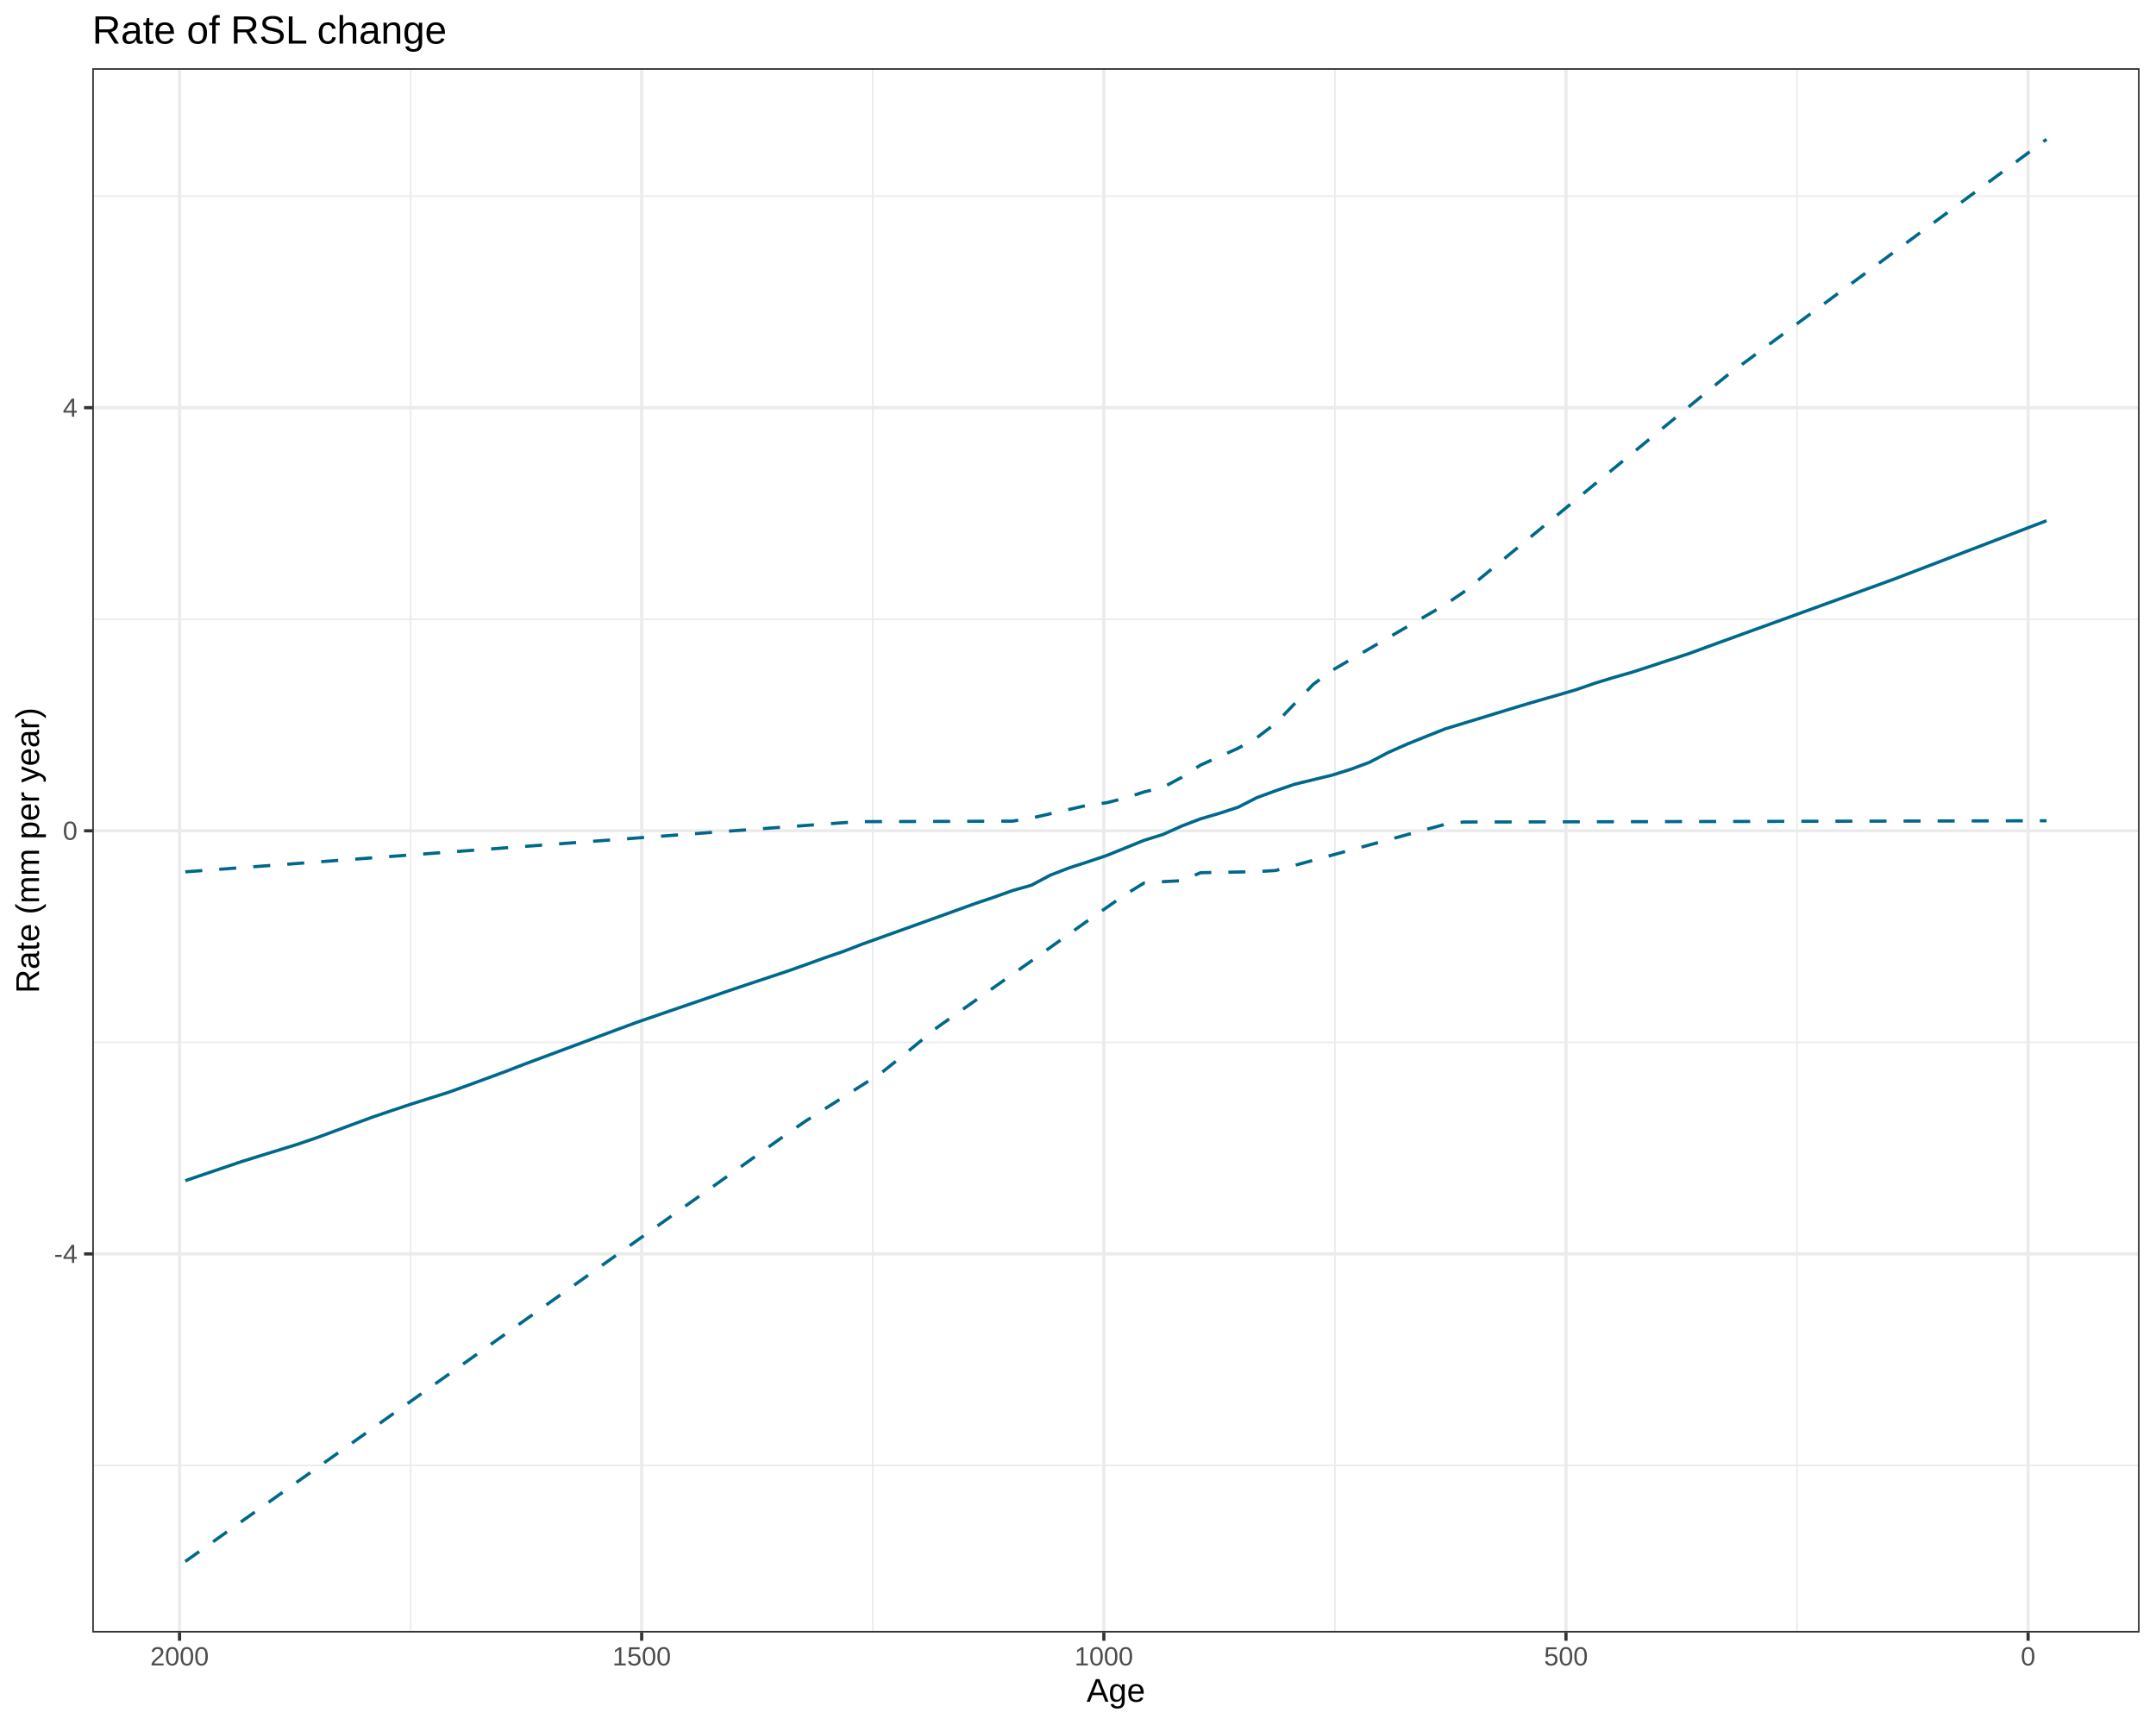
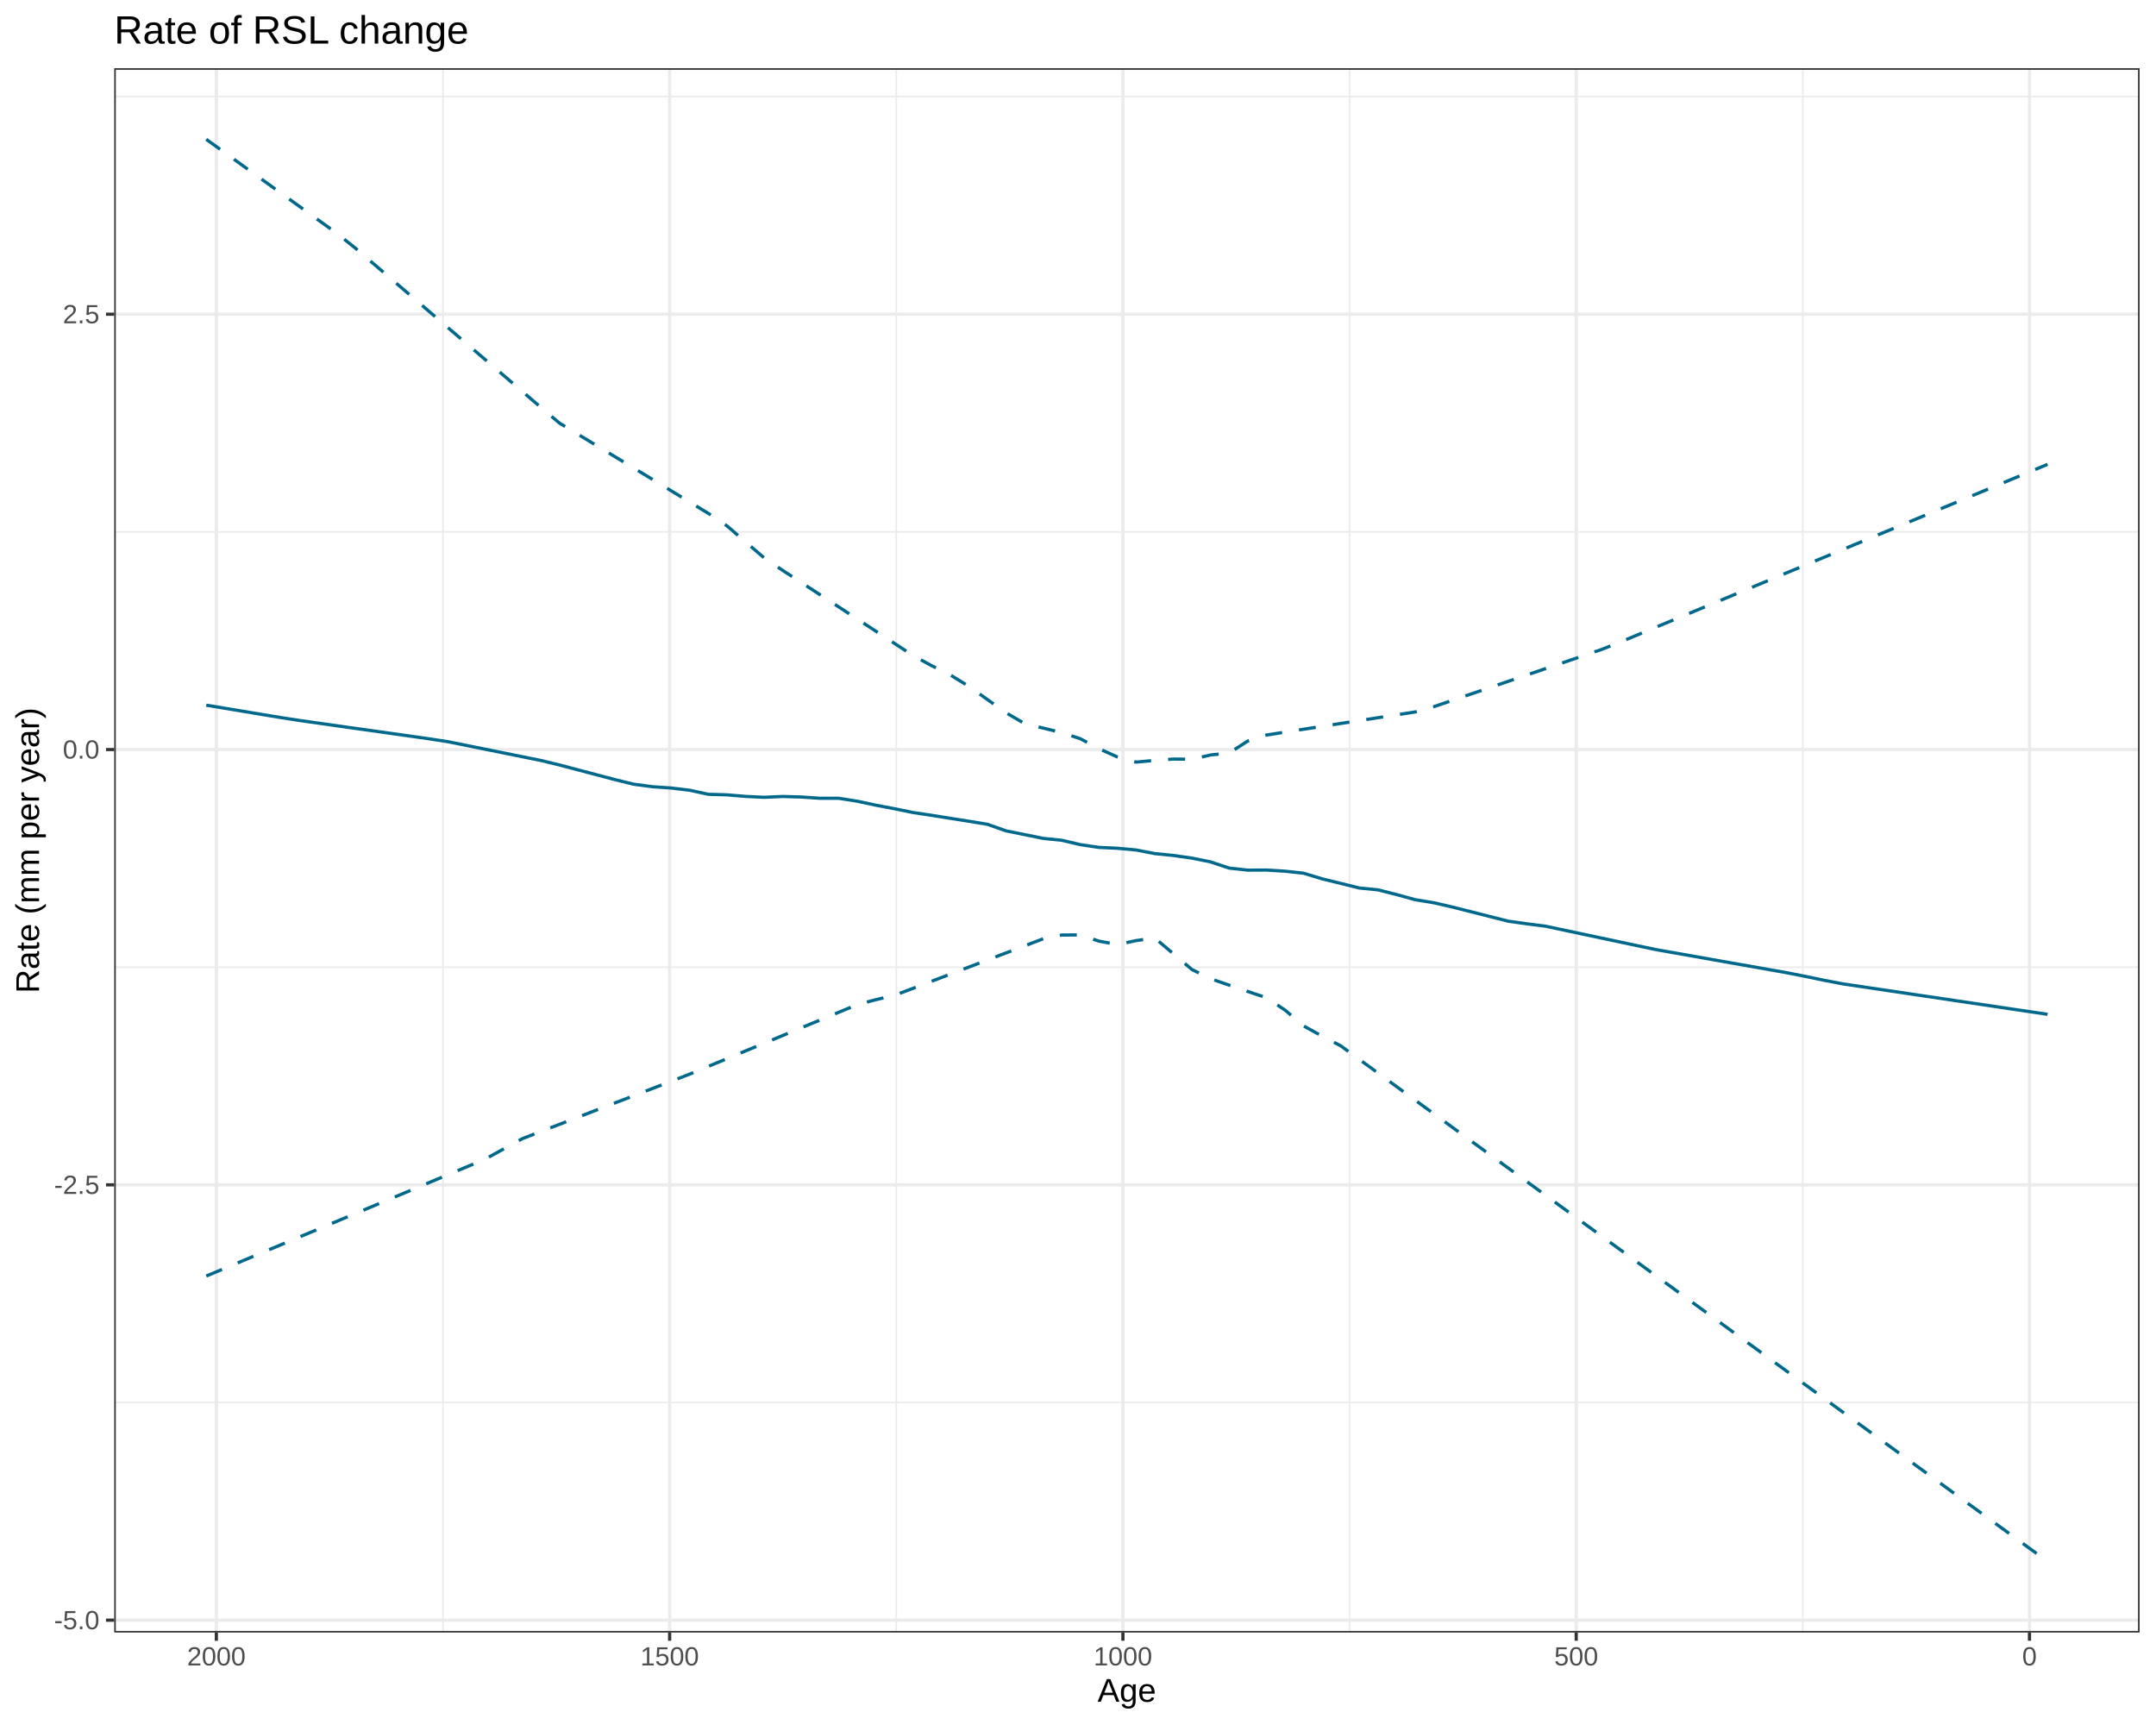
<svg xmlns="http://www.w3.org/2000/svg" viewBox="0 0 720.00 576.00">
  <defs>
    <style type="text/css">
    line, polyline, polygon, path, rect, circle {
      fill: none;
      stroke: #000000;
      stroke-linecap: round;
      stroke-linejoin: round;
      stroke-miterlimit: 10.00;
    }
  </style>
  </defs>
  <rect width="100%" height="100%" style="stroke: none; fill: #FFFFFF;" />
  <rect x="0.00" y="0.00" width="720.00" height="576.00" style="stroke-width: 1.07; stroke: #FFFFFF; fill: #FFFFFF;" />
  <defs>
-     <clipPath id="cpMzAuODF8NzE0LjUyfDU0NS4xM3wyMi43Nw==">
-       <rect x="30.81" y="22.77" width="683.71" height="522.36" />
+     <clipPath id="cpMzguMTR8NzE0LjUyfDU0NS4xM3wyMi43Nw==">
+       <rect x="38.14" y="22.77" width="676.39" height="522.36" />
    </clipPath>
  </defs>
-   <rect x="30.81" y="22.77" width="683.71" height="522.36" style="stroke-width: 1.07; stroke: none; fill: #FFFFFF;" clip-path="url(#cpMzAuODF8NzE0LjUyfDU0NS4xM3wyMi43Nw==)" />
-   <polyline points="30.81,489.33 714.52,489.33 " style="stroke-width: 0.53; stroke: #EBEBEB; stroke-linecap: butt;" clip-path="url(#cpMzAuODF8NzE0LjUyfDU0NS4xM3wyMi43Nw==)" />
-   <polyline points="30.81,348.05 714.52,348.05 " style="stroke-width: 0.53; stroke: #EBEBEB; stroke-linecap: butt;" clip-path="url(#cpMzAuODF8NzE0LjUyfDU0NS4xM3wyMi43Nw==)" />
-   <polyline points="30.81,206.76 714.52,206.76 " style="stroke-width: 0.53; stroke: #EBEBEB; stroke-linecap: butt;" clip-path="url(#cpMzAuODF8NzE0LjUyfDU0NS4xM3wyMi43Nw==)" />
-   <polyline points="30.81,65.48 714.52,65.48 " style="stroke-width: 0.53; stroke: #EBEBEB; stroke-linecap: butt;" clip-path="url(#cpMzAuODF8NzE0LjUyfDU0NS4xM3wyMi43Nw==)" />
-   <polyline points="600.12,545.13 600.12,22.77 " style="stroke-width: 0.53; stroke: #EBEBEB; stroke-linecap: butt;" clip-path="url(#cpMzAuODF8NzE0LjUyfDU0NS4xM3wyMi43Nw==)" />
-   <polyline points="445.79,545.13 445.79,22.77 " style="stroke-width: 0.53; stroke: #EBEBEB; stroke-linecap: butt;" clip-path="url(#cpMzAuODF8NzE0LjUyfDU0NS4xM3wyMi43Nw==)" />
-   <polyline points="291.46,545.13 291.46,22.77 " style="stroke-width: 0.53; stroke: #EBEBEB; stroke-linecap: butt;" clip-path="url(#cpMzAuODF8NzE0LjUyfDU0NS4xM3wyMi43Nw==)" />
-   <polyline points="137.13,545.13 137.13,22.77 " style="stroke-width: 0.53; stroke: #EBEBEB; stroke-linecap: butt;" clip-path="url(#cpMzAuODF8NzE0LjUyfDU0NS4xM3wyMi43Nw==)" />
-   <polyline points="30.81,418.69 714.52,418.69 " style="stroke-width: 1.07; stroke: #EBEBEB; stroke-linecap: butt;" clip-path="url(#cpMzAuODF8NzE0LjUyfDU0NS4xM3wyMi43Nw==)" />
-   <polyline points="30.81,277.41 714.52,277.41 " style="stroke-width: 1.07; stroke: #EBEBEB; stroke-linecap: butt;" clip-path="url(#cpMzAuODF8NzE0LjUyfDU0NS4xM3wyMi43Nw==)" />
-   <polyline points="30.81,136.12 714.52,136.12 " style="stroke-width: 1.07; stroke: #EBEBEB; stroke-linecap: butt;" clip-path="url(#cpMzAuODF8NzE0LjUyfDU0NS4xM3wyMi43Nw==)" />
-   <polyline points="677.29,545.13 677.29,22.77 " style="stroke-width: 1.07; stroke: #EBEBEB; stroke-linecap: butt;" clip-path="url(#cpMzAuODF8NzE0LjUyfDU0NS4xM3wyMi43Nw==)" />
-   <polyline points="522.96,545.13 522.96,22.77 " style="stroke-width: 1.07; stroke: #EBEBEB; stroke-linecap: butt;" clip-path="url(#cpMzAuODF8NzE0LjUyfDU0NS4xM3wyMi43Nw==)" />
-   <polyline points="368.63,545.13 368.63,22.77 " style="stroke-width: 1.07; stroke: #EBEBEB; stroke-linecap: butt;" clip-path="url(#cpMzAuODF8NzE0LjUyfDU0NS4xM3wyMi43Nw==)" />
-   <polyline points="214.29,545.13 214.29,22.77 " style="stroke-width: 1.07; stroke: #EBEBEB; stroke-linecap: butt;" clip-path="url(#cpMzAuODF8NzE0LjUyfDU0NS4xM3wyMi43Nw==)" />
-   <polyline points="59.96,545.13 59.96,22.77 " style="stroke-width: 1.07; stroke: #EBEBEB; stroke-linecap: butt;" clip-path="url(#cpMzAuODF8NzE0LjUyfDU0NS4xM3wyMi43Nw==)" />
-   <polyline points="61.88,394.24 68.16,392.11 74.44,389.98 80.72,387.85 87.00,385.90 93.28,383.97 99.55,382.03 105.83,379.87 112.11,377.56 118.39,375.23 124.67,372.92 130.95,370.79 137.23,368.70 143.50,366.72 149.78,364.73 156.06,362.48 162.34,360.17 168.62,357.86 174.90,355.43 181.17,353.09 187.45,350.75 193.73,348.41 200.01,346.06 206.29,343.72 212.57,341.39 218.84,339.24 225.12,337.08 231.40,334.93 237.68,332.78 243.96,330.62 250.24,328.51 256.51,326.43 262.79,324.35 269.07,322.12 275.35,319.85 281.63,317.70 287.91,315.27 294.18,313.02 300.46,310.77 306.74,308.52 313.02,306.26 319.30,304.00 325.58,301.73 331.85,299.62 338.13,297.37 344.41,295.60 350.69,292.25 356.97,289.82 363.25,287.79 369.52,285.68 375.80,283.14 382.08,280.59 388.36,278.64 394.64,275.82 400.92,273.42 407.19,271.59 413.47,269.54 419.75,266.33 426.03,264.03 432.31,261.88 438.59,260.35 444.86,258.83 451.14,256.86 457.42,254.51 463.70,251.21 469.98,248.43 476.26,245.91 482.54,243.41 488.81,241.49 495.09,239.58 501.37,237.66 507.65,235.74 513.93,233.89 520.21,232.10 526.48,230.26 532.76,228.08 539.04,226.17 545.32,224.38 551.60,222.32 557.88,220.26 564.15,218.20 570.43,215.89 576.71,213.61 582.99,211.33 589.27,209.06 595.55,206.78 601.82,204.51 608.10,202.23 614.38,199.96 620.66,197.68 626.94,195.41 633.22,193.11 639.49,190.71 645.77,188.30 652.05,185.89 658.33,183.49 664.61,181.08 670.89,178.68 677.16,176.27 683.44,173.87 " style="stroke-width: 1.07; stroke: #00688B; stroke-linecap: butt;" clip-path="url(#cpMzAuODF8NzE0LjUyfDU0NS4xM3wyMi43Nw==)" />
-   <polyline points="61.88,521.39 68.16,516.93 74.44,512.47 80.72,508.00 87.00,503.54 93.28,499.08 99.55,494.62 105.83,490.16 112.11,485.70 118.39,481.24 124.67,476.78 130.95,472.32 137.23,467.86 143.50,463.40 149.78,458.94 156.06,454.47 162.34,450.01 168.62,445.55 174.90,441.09 181.17,436.63 187.45,432.17 193.73,427.71 200.01,423.25 206.29,418.79 212.57,414.33 218.84,409.87 225.12,405.41 231.40,400.94 237.68,396.48 243.96,392.02 250.24,387.56 256.51,383.10 262.79,378.64 269.07,374.32 275.35,370.33 281.63,366.33 287.91,362.34 294.18,358.35 300.46,353.34 306.74,348.19 313.02,343.04 319.30,338.61 325.58,334.18 331.85,329.75 338.13,325.32 344.41,320.89 350.69,316.40 356.97,311.91 363.25,307.43 369.52,303.06 375.80,298.68 382.08,294.83 388.36,294.40 394.64,294.07 400.92,291.41 407.19,291.29 413.47,291.18 419.75,291.05 426.03,290.67 432.31,288.96 438.59,287.25 444.86,285.53 451.14,283.82 457.42,282.11 463.70,280.40 469.98,278.68 476.26,276.97 482.54,275.26 488.81,274.48 495.09,274.47 501.37,274.46 507.65,274.45 513.93,274.44 520.21,274.42 526.48,274.41 532.76,274.40 539.04,274.38 545.32,274.37 551.60,274.36 557.88,274.34 564.15,274.33 570.43,274.31 576.71,274.30 582.99,274.29 589.27,274.27 595.55,274.26 601.82,274.24 608.10,274.23 614.38,274.21 620.66,274.20 626.94,274.19 633.22,274.17 639.49,274.16 645.77,274.14 652.05,274.13 658.33,274.12 664.61,274.10 670.89,274.09 677.16,274.07 683.44,274.06 " style="stroke-width: 1.07; stroke: #00688B; stroke-dasharray: 5.69,5.69; stroke-linecap: butt;" clip-path="url(#cpMzAuODF8NzE0LjUyfDU0NS4xM3wyMi43Nw==)" />
-   <polyline points="61.88,291.12 68.16,290.65 74.44,290.18 80.72,289.71 87.00,289.24 93.28,288.77 99.55,288.30 105.83,287.83 112.11,287.36 118.39,286.89 124.67,286.42 130.95,285.94 137.23,285.47 143.50,285.00 149.78,284.53 156.06,284.06 162.34,283.59 168.62,283.12 174.90,282.65 181.17,282.18 187.45,281.71 193.73,281.24 200.01,280.77 206.29,280.30 212.57,279.83 218.84,279.36 225.12,278.89 231.40,278.42 237.68,277.95 243.96,277.48 250.24,277.02 256.51,276.56 262.79,276.09 269.07,275.63 275.35,275.17 281.63,274.71 287.91,274.36 294.18,274.34 300.46,274.32 306.74,274.30 313.02,274.28 319.30,274.26 325.58,274.24 331.85,274.21 338.13,274.19 344.41,273.17 350.69,271.73 356.97,270.29 363.25,268.85 369.52,268.05 375.80,266.47 382.08,264.43 388.36,262.93 394.64,259.56 400.92,255.46 407.19,252.66 413.47,249.86 419.75,246.30 426.03,241.53 432.31,235.01 438.59,228.49 444.86,223.84 451.14,220.19 457.42,216.54 463.70,212.89 469.98,209.24 476.26,205.60 482.54,201.95 488.81,197.68 495.09,192.52 501.37,187.35 507.65,182.18 513.93,177.01 520.21,171.85 526.48,166.68 532.76,161.51 539.04,156.34 545.32,151.18 551.60,146.01 557.88,140.84 564.15,135.68 570.43,130.51 576.71,125.41 582.99,120.77 589.27,116.13 595.55,111.49 601.82,106.85 608.10,102.21 614.38,97.56 620.66,92.92 626.94,88.28 633.22,83.64 639.49,79.00 645.77,74.36 652.05,69.72 658.33,65.08 664.61,60.44 670.89,55.80 677.16,51.16 683.44,46.52 " style="stroke-width: 1.07; stroke: #00688B; stroke-dasharray: 5.69,5.69; stroke-linecap: butt;" clip-path="url(#cpMzAuODF8NzE0LjUyfDU0NS4xM3wyMi43Nw==)" />
-   <rect x="30.81" y="22.77" width="683.71" height="522.36" style="stroke-width: 1.07; stroke: #333333;" clip-path="url(#cpMzAuODF8NzE0LjUyfDU0NS4xM3wyMi43Nw==)" />
+   <rect x="38.14" y="22.77" width="676.39" height="522.36" style="stroke-width: 1.07; stroke: none; fill: #FFFFFF;" clip-path="url(#cpMzguMTR8NzE0LjUyfDU0NS4xM3wyMi43Nw==)" />
+   <polyline points="38.14,468.32 714.52,468.32 " style="stroke-width: 0.53; stroke: #EBEBEB; stroke-linecap: butt;" clip-path="url(#cpMzguMTR8NzE0LjUyfDU0NS4xM3wyMi43Nw==)" />
+   <polyline points="38.14,322.96 714.52,322.96 " style="stroke-width: 0.53; stroke: #EBEBEB; stroke-linecap: butt;" clip-path="url(#cpMzguMTR8NzE0LjUyfDU0NS4xM3wyMi43Nw==)" />
+   <polyline points="38.14,177.60 714.52,177.60 " style="stroke-width: 0.53; stroke: #EBEBEB; stroke-linecap: butt;" clip-path="url(#cpMzguMTR8NzE0LjUyfDU0NS4xM3wyMi43Nw==)" />
+   <polyline points="38.14,32.24 714.52,32.24 " style="stroke-width: 0.53; stroke: #EBEBEB; stroke-linecap: butt;" clip-path="url(#cpMzguMTR8NzE0LjUyfDU0NS4xM3wyMi43Nw==)" />
+   <polyline points="602.06,545.13 602.06,22.77 " style="stroke-width: 0.53; stroke: #EBEBEB; stroke-linecap: butt;" clip-path="url(#cpMzguMTR8NzE0LjUyfDU0NS4xM3wyMi43Nw==)" />
+   <polyline points="450.69,545.13 450.69,22.77 " style="stroke-width: 0.53; stroke: #EBEBEB; stroke-linecap: butt;" clip-path="url(#cpMzguMTR8NzE0LjUyfDU0NS4xM3wyMi43Nw==)" />
+   <polyline points="299.31,545.13 299.31,22.77 " style="stroke-width: 0.53; stroke: #EBEBEB; stroke-linecap: butt;" clip-path="url(#cpMzguMTR8NzE0LjUyfDU0NS4xM3wyMi43Nw==)" />
+   <polyline points="147.94,545.13 147.94,22.77 " style="stroke-width: 0.53; stroke: #EBEBEB; stroke-linecap: butt;" clip-path="url(#cpMzguMTR8NzE0LjUyfDU0NS4xM3wyMi43Nw==)" />
+   <polyline points="38.14,541.00 714.52,541.00 " style="stroke-width: 1.07; stroke: #EBEBEB; stroke-linecap: butt;" clip-path="url(#cpMzguMTR8NzE0LjUyfDU0NS4xM3wyMi43Nw==)" />
+   <polyline points="38.14,395.64 714.52,395.64 " style="stroke-width: 1.07; stroke: #EBEBEB; stroke-linecap: butt;" clip-path="url(#cpMzguMTR8NzE0LjUyfDU0NS4xM3wyMi43Nw==)" />
+   <polyline points="38.14,250.28 714.52,250.28 " style="stroke-width: 1.07; stroke: #EBEBEB; stroke-linecap: butt;" clip-path="url(#cpMzguMTR8NzE0LjUyfDU0NS4xM3wyMi43Nw==)" />
+   <polyline points="38.14,104.92 714.52,104.92 " style="stroke-width: 1.07; stroke: #EBEBEB; stroke-linecap: butt;" clip-path="url(#cpMzguMTR8NzE0LjUyfDU0NS4xM3wyMi43Nw==)" />
+   <polyline points="677.75,545.13 677.75,22.77 " style="stroke-width: 1.07; stroke: #EBEBEB; stroke-linecap: butt;" clip-path="url(#cpMzguMTR8NzE0LjUyfDU0NS4xM3wyMi43Nw==)" />
+   <polyline points="526.38,545.13 526.38,22.77 " style="stroke-width: 1.07; stroke: #EBEBEB; stroke-linecap: butt;" clip-path="url(#cpMzguMTR8NzE0LjUyfDU0NS4xM3wyMi43Nw==)" />
+   <polyline points="375.00,545.13 375.00,22.77 " style="stroke-width: 1.07; stroke: #EBEBEB; stroke-linecap: butt;" clip-path="url(#cpMzguMTR8NzE0LjUyfDU0NS4xM3wyMi43Nw==)" />
+   <polyline points="223.63,545.13 223.63,22.77 " style="stroke-width: 1.07; stroke: #EBEBEB; stroke-linecap: butt;" clip-path="url(#cpMzguMTR8NzE0LjUyfDU0NS4xM3wyMi43Nw==)" />
+   <polyline points="72.25,545.13 72.25,22.77 " style="stroke-width: 1.07; stroke: #EBEBEB; stroke-linecap: butt;" clip-path="url(#cpMzguMTR8NzE0LjUyfDU0NS4xM3wyMi43Nw==)" />
+   <polyline points="68.88,235.47 75.09,236.50 81.30,237.53 87.51,238.57 93.72,239.60 99.94,240.56 106.15,241.44 112.36,242.32 118.57,243.20 124.78,244.07 130.99,244.95 137.20,245.83 143.41,246.71 149.62,247.67 155.83,248.92 162.05,250.18 168.26,251.43 174.47,252.69 180.68,253.94 186.89,255.45 193.10,257.09 199.31,258.73 205.52,260.37 211.73,261.88 217.95,262.70 224.16,263.13 230.37,263.88 236.58,265.23 242.79,265.41 249.00,265.93 255.21,266.23 261.42,265.95 267.63,266.13 273.85,266.56 280.06,266.55 286.27,267.53 292.48,268.86 298.69,270.04 304.90,271.31 311.11,272.25 317.32,273.24 323.53,274.22 329.74,275.24 335.96,277.43 342.17,278.69 348.38,279.95 354.59,280.58 360.80,282.04 367.01,282.96 373.22,283.25 379.43,283.82 385.64,285.03 391.86,285.65 398.07,286.54 404.28,287.80 410.49,289.87 416.70,290.55 422.91,290.52 429.12,290.90 435.33,291.58 441.54,293.46 447.76,294.98 453.97,296.52 460.18,297.13 466.39,298.71 472.60,300.42 478.81,301.44 485.02,302.87 491.23,304.44 497.44,306.01 503.65,307.59 509.87,308.47 516.08,309.26 522.29,310.58 528.50,311.90 534.71,313.21 540.92,314.53 547.13,315.85 553.34,317.15 559.55,318.24 565.77,319.34 571.98,320.44 578.19,321.54 584.40,322.63 590.61,323.73 596.82,324.83 603.03,326.05 609.24,327.35 615.45,328.53 621.67,329.46 627.88,330.38 634.09,331.30 640.30,332.23 646.51,333.15 652.72,334.08 658.93,335.00 665.14,335.92 671.35,336.85 677.56,337.77 683.78,338.69 " style="stroke-width: 1.07; stroke: #00688B; stroke-linecap: butt;" clip-path="url(#cpMzguMTR8NzE0LjUyfDU0NS4xM3wyMi43Nw==)" />
+   <polyline points="68.88,426.09 75.09,423.49 81.30,420.89 87.51,418.28 93.72,415.68 99.94,413.07 106.15,410.47 112.36,407.86 118.57,405.26 124.78,402.66 130.99,400.05 137.20,397.45 143.41,394.84 149.62,392.24 155.83,389.64 162.05,387.03 168.26,383.61 174.47,380.20 180.68,377.80 186.89,375.41 193.10,373.02 199.31,370.62 205.52,368.23 211.73,365.84 217.95,363.44 224.16,361.05 230.37,358.64 236.58,356.06 242.79,353.49 249.00,350.91 255.21,348.34 261.42,345.76 267.63,343.18 273.85,340.61 280.06,338.03 286.27,335.46 292.48,333.81 298.69,332.37 304.90,330.02 311.11,327.66 317.32,325.29 323.53,322.93 329.74,320.56 335.96,318.20 342.17,315.84 348.38,313.47 354.59,312.22 360.80,312.17 367.01,314.26 373.22,315.40 379.43,314.07 385.64,313.21 391.86,318.48 398.07,323.75 404.28,326.81 410.49,328.96 416.70,331.06 422.91,333.16 429.12,337.26 435.33,342.57 441.54,345.97 447.76,349.23 453.97,353.76 460.18,358.29 466.39,362.83 472.60,367.36 478.81,371.89 485.02,376.42 491.23,380.95 497.44,385.48 503.65,390.01 509.87,394.54 516.08,399.07 522.29,403.60 528.50,408.13 534.71,412.66 540.92,417.19 547.13,421.72 553.34,426.25 559.55,430.78 565.77,435.31 571.98,439.84 578.19,444.37 584.40,448.90 590.61,453.43 596.82,457.96 603.03,462.49 609.24,467.02 615.45,471.55 621.67,476.08 627.88,480.61 634.09,485.14 640.30,489.67 646.51,494.20 652.72,498.74 658.93,503.27 665.14,507.80 671.35,512.33 677.56,516.86 683.78,521.39 " style="stroke-width: 1.07; stroke: #00688B; stroke-dasharray: 5.69,5.69; stroke-linecap: butt;" clip-path="url(#cpMzguMTR8NzE0LjUyfDU0NS4xM3wyMi43Nw==)" />
+   <polyline points="68.88,46.52 75.09,50.99 81.30,55.46 87.51,59.94 93.72,64.41 99.94,68.88 106.15,73.36 112.36,77.83 118.57,82.77 124.78,88.10 130.99,93.43 137.20,98.76 143.41,104.09 149.62,109.43 155.83,114.76 162.05,120.09 168.26,125.42 174.47,130.75 180.68,136.08 186.89,141.32 193.10,145.07 199.31,148.83 205.52,152.59 211.73,156.34 217.95,160.11 224.16,163.89 230.37,167.67 236.58,171.45 242.79,175.61 249.00,180.95 255.21,186.30 261.42,190.49 267.63,194.53 273.85,198.58 280.06,202.63 286.27,206.70 292.48,210.76 298.69,214.82 304.90,218.89 311.11,222.27 317.32,225.35 323.53,229.16 329.74,233.57 335.96,237.99 342.17,241.62 348.38,243.12 354.59,244.63 360.80,246.68 367.01,249.99 373.22,252.79 379.43,254.48 385.64,253.90 391.86,253.46 398.07,253.52 404.28,252.10 410.49,251.45 416.70,247.43 422.91,245.45 429.12,244.46 435.33,243.50 441.54,242.54 447.76,241.57 453.97,240.61 460.18,239.65 466.39,238.69 472.60,237.73 478.81,235.98 485.02,233.86 491.23,231.75 497.44,229.63 503.65,227.51 509.87,225.39 516.08,223.28 522.29,221.16 528.50,219.04 534.71,216.92 540.92,214.46 547.13,211.88 553.34,209.29 559.55,206.71 565.77,204.13 571.98,201.55 578.19,198.96 584.40,196.38 590.61,193.80 596.82,191.21 603.03,188.63 609.24,186.05 615.45,183.47 621.67,180.88 627.88,178.30 634.09,175.72 640.30,173.14 646.51,170.55 652.72,167.97 658.93,165.39 665.14,162.80 671.35,160.22 677.56,157.64 683.78,155.06 " style="stroke-width: 1.07; stroke: #00688B; stroke-dasharray: 5.69,5.69; stroke-linecap: butt;" clip-path="url(#cpMzguMTR8NzE0LjUyfDU0NS4xM3wyMi43Nw==)" />
+   <rect x="38.14" y="22.77" width="676.39" height="522.36" style="stroke-width: 1.07; stroke: #333333;" clip-path="url(#cpMzguMTR8NzE0LjUyfDU0NS4xM3wyMi43Nw==)" />
  <defs>
    <clipPath id="cpMC4wMHw3MjAuMDB8NTc2LjAwfDAuMDA=">
      <rect x="0.00" y="0.00" width="720.00" height="576.00" />
    </clipPath>
  </defs>
  <g clip-path="url(#cpMC4wMHw3MjAuMDB8NTc2LjAwfDAuMDA=)">
-     <text x="18.06" y="421.71" style="font-size: 8.80px; fill: #4D4D4D; font-family: Liberation Sans;" textLength="7.81px" lengthAdjust="spacingAndGlyphs">-4</text>
+     <text x="18.06" y="544.02" style="font-size: 8.80px; fill: #4D4D4D; font-family: Liberation Sans;" textLength="15.14px" lengthAdjust="spacingAndGlyphs">-5.0</text>
  </g>
  <g clip-path="url(#cpMC4wMHw3MjAuMDB8NTc2LjAwfDAuMDA=)">
-     <text x="20.98" y="280.43" style="font-size: 8.80px; fill: #4D4D4D; font-family: Liberation Sans;" textLength="4.89px" lengthAdjust="spacingAndGlyphs">0</text>
+     <text x="18.06" y="398.66" style="font-size: 8.80px; fill: #4D4D4D; font-family: Liberation Sans;" textLength="15.14px" lengthAdjust="spacingAndGlyphs">-2.5</text>
  </g>
  <g clip-path="url(#cpMC4wMHw3MjAuMDB8NTc2LjAwfDAuMDA=)">
-     <text x="20.98" y="139.15" style="font-size: 8.80px; fill: #4D4D4D; font-family: Liberation Sans;" textLength="4.89px" lengthAdjust="spacingAndGlyphs">4</text>
-   </g>
-   <polyline points="28.07,418.69 30.81,418.69 " style="stroke-width: 1.07; stroke: #333333; stroke-linecap: butt;" clip-path="url(#cpMC4wMHw3MjAuMDB8NTc2LjAwfDAuMDA=)" />
-   <polyline points="28.07,277.41 30.81,277.41 " style="stroke-width: 1.07; stroke: #333333; stroke-linecap: butt;" clip-path="url(#cpMC4wMHw3MjAuMDB8NTc2LjAwfDAuMDA=)" />
-   <polyline points="28.07,136.12 30.81,136.12 " style="stroke-width: 1.07; stroke: #333333; stroke-linecap: butt;" clip-path="url(#cpMC4wMHw3MjAuMDB8NTc2LjAwfDAuMDA=)" />
-   <polyline points="677.29,547.87 677.29,545.13 " style="stroke-width: 1.07; stroke: #333333; stroke-linecap: butt;" clip-path="url(#cpMC4wMHw3MjAuMDB8NTc2LjAwfDAuMDA=)" />
-   <polyline points="522.96,547.87 522.96,545.13 " style="stroke-width: 1.07; stroke: #333333; stroke-linecap: butt;" clip-path="url(#cpMC4wMHw3MjAuMDB8NTc2LjAwfDAuMDA=)" />
-   <polyline points="368.63,547.87 368.63,545.13 " style="stroke-width: 1.07; stroke: #333333; stroke-linecap: butt;" clip-path="url(#cpMC4wMHw3MjAuMDB8NTc2LjAwfDAuMDA=)" />
-   <polyline points="214.29,547.87 214.29,545.13 " style="stroke-width: 1.07; stroke: #333333; stroke-linecap: butt;" clip-path="url(#cpMC4wMHw3MjAuMDB8NTc2LjAwfDAuMDA=)" />
-   <polyline points="59.96,547.87 59.96,545.13 " style="stroke-width: 1.07; stroke: #333333; stroke-linecap: butt;" clip-path="url(#cpMC4wMHw3MjAuMDB8NTc2LjAwfDAuMDA=)" />
-   <g clip-path="url(#cpMC4wMHw3MjAuMDB8NTc2LjAwfDAuMDA=)">
-     <text x="674.84" y="556.11" style="font-size: 8.80px; fill: #4D4D4D; font-family: Liberation Sans;" textLength="4.89px" lengthAdjust="spacingAndGlyphs">0</text>
+     <text x="20.98" y="253.30" style="font-size: 8.80px; fill: #4D4D4D; font-family: Liberation Sans;" textLength="12.22px" lengthAdjust="spacingAndGlyphs">0.0</text>
  </g>
  <g clip-path="url(#cpMC4wMHw3MjAuMDB8NTc2LjAwfDAuMDA=)">
-     <text x="515.62" y="556.11" style="font-size: 8.80px; fill: #4D4D4D; font-family: Liberation Sans;" textLength="14.67px" lengthAdjust="spacingAndGlyphs">500</text>
+     <text x="20.98" y="107.94" style="font-size: 8.80px; fill: #4D4D4D; font-family: Liberation Sans;" textLength="12.22px" lengthAdjust="spacingAndGlyphs">2.5</text>
+   </g>
+   <polyline points="35.40,541.00 38.14,541.00 " style="stroke-width: 1.07; stroke: #333333; stroke-linecap: butt;" clip-path="url(#cpMC4wMHw3MjAuMDB8NTc2LjAwfDAuMDA=)" />
+   <polyline points="35.40,395.64 38.14,395.64 " style="stroke-width: 1.07; stroke: #333333; stroke-linecap: butt;" clip-path="url(#cpMC4wMHw3MjAuMDB8NTc2LjAwfDAuMDA=)" />
+   <polyline points="35.40,250.28 38.14,250.28 " style="stroke-width: 1.07; stroke: #333333; stroke-linecap: butt;" clip-path="url(#cpMC4wMHw3MjAuMDB8NTc2LjAwfDAuMDA=)" />
+   <polyline points="35.40,104.92 38.14,104.92 " style="stroke-width: 1.07; stroke: #333333; stroke-linecap: butt;" clip-path="url(#cpMC4wMHw3MjAuMDB8NTc2LjAwfDAuMDA=)" />
+   <polyline points="677.75,547.87 677.75,545.13 " style="stroke-width: 1.07; stroke: #333333; stroke-linecap: butt;" clip-path="url(#cpMC4wMHw3MjAuMDB8NTc2LjAwfDAuMDA=)" />
+   <polyline points="526.38,547.87 526.38,545.13 " style="stroke-width: 1.07; stroke: #333333; stroke-linecap: butt;" clip-path="url(#cpMC4wMHw3MjAuMDB8NTc2LjAwfDAuMDA=)" />
+   <polyline points="375.00,547.87 375.00,545.13 " style="stroke-width: 1.07; stroke: #333333; stroke-linecap: butt;" clip-path="url(#cpMC4wMHw3MjAuMDB8NTc2LjAwfDAuMDA=)" />
+   <polyline points="223.63,547.87 223.63,545.13 " style="stroke-width: 1.07; stroke: #333333; stroke-linecap: butt;" clip-path="url(#cpMC4wMHw3MjAuMDB8NTc2LjAwfDAuMDA=)" />
+   <polyline points="72.25,547.87 72.25,545.13 " style="stroke-width: 1.07; stroke: #333333; stroke-linecap: butt;" clip-path="url(#cpMC4wMHw3MjAuMDB8NTc2LjAwfDAuMDA=)" />
+   <g clip-path="url(#cpMC4wMHw3MjAuMDB8NTc2LjAwfDAuMDA=)">
+     <text x="675.31" y="556.11" style="font-size: 8.80px; fill: #4D4D4D; font-family: Liberation Sans;" textLength="4.89px" lengthAdjust="spacingAndGlyphs">0</text>
  </g>
  <g clip-path="url(#cpMC4wMHw3MjAuMDB8NTc2LjAwfDAuMDA=)">
-     <text x="358.84" y="556.11" style="font-size: 8.80px; fill: #4D4D4D; font-family: Liberation Sans;" textLength="19.56px" lengthAdjust="spacingAndGlyphs">1000</text>
+     <text x="519.04" y="556.11" style="font-size: 8.80px; fill: #4D4D4D; font-family: Liberation Sans;" textLength="14.67px" lengthAdjust="spacingAndGlyphs">500</text>
  </g>
  <g clip-path="url(#cpMC4wMHw3MjAuMDB8NTc2LjAwfDAuMDA=)">
-     <text x="204.51" y="556.11" style="font-size: 8.80px; fill: #4D4D4D; font-family: Liberation Sans;" textLength="19.56px" lengthAdjust="spacingAndGlyphs">1500</text>
+     <text x="365.22" y="556.11" style="font-size: 8.80px; fill: #4D4D4D; font-family: Liberation Sans;" textLength="19.56px" lengthAdjust="spacingAndGlyphs">1000</text>
  </g>
  <g clip-path="url(#cpMC4wMHw3MjAuMDB8NTc2LjAwfDAuMDA=)">
-     <text x="50.18" y="556.11" style="font-size: 8.80px; fill: #4D4D4D; font-family: Liberation Sans;" textLength="19.56px" lengthAdjust="spacingAndGlyphs">2000</text>
+     <text x="213.85" y="556.11" style="font-size: 8.80px; fill: #4D4D4D; font-family: Liberation Sans;" textLength="19.56px" lengthAdjust="spacingAndGlyphs">1500</text>
  </g>
  <g clip-path="url(#cpMC4wMHw3MjAuMDB8NTc2LjAwfDAuMDA=)">
-     <text x="362.87" y="568.24" style="font-size: 11.00px; font-family: Liberation Sans;" textLength="19.59px" lengthAdjust="spacingAndGlyphs">Age</text>
+     <text x="62.47" y="556.11" style="font-size: 8.80px; fill: #4D4D4D; font-family: Liberation Sans;" textLength="19.56px" lengthAdjust="spacingAndGlyphs">2000</text>
+   </g>
+   <g clip-path="url(#cpMC4wMHw3MjAuMDB8NTc2LjAwfDAuMDA=)">
+     <text x="366.53" y="568.24" style="font-size: 11.00px; font-family: Liberation Sans;" textLength="19.59px" lengthAdjust="spacingAndGlyphs">Age</text>
  </g>
  <g clip-path="url(#cpMC4wMHw3MjAuMDB8NTc2LjAwfDAuMDA=)">
    <text transform="translate(13.04,331.64) rotate(-90)" style="font-size: 11.00px; font-family: Liberation Sans;" textLength="95.38px" lengthAdjust="spacingAndGlyphs">Rate (mm per year)</text>
  </g>
  <g clip-path="url(#cpMC4wMHw3MjAuMDB8NTc2LjAwfDAuMDA=)">
-     <text x="30.81" y="14.56" style="font-size: 13.20px; font-family: Liberation Sans;" textLength="118.20px" lengthAdjust="spacingAndGlyphs">Rate of RSL change</text>
+     <text x="38.14" y="14.56" style="font-size: 13.20px; font-family: Liberation Sans;" textLength="118.20px" lengthAdjust="spacingAndGlyphs">Rate of RSL change</text>
  </g>
</svg>
